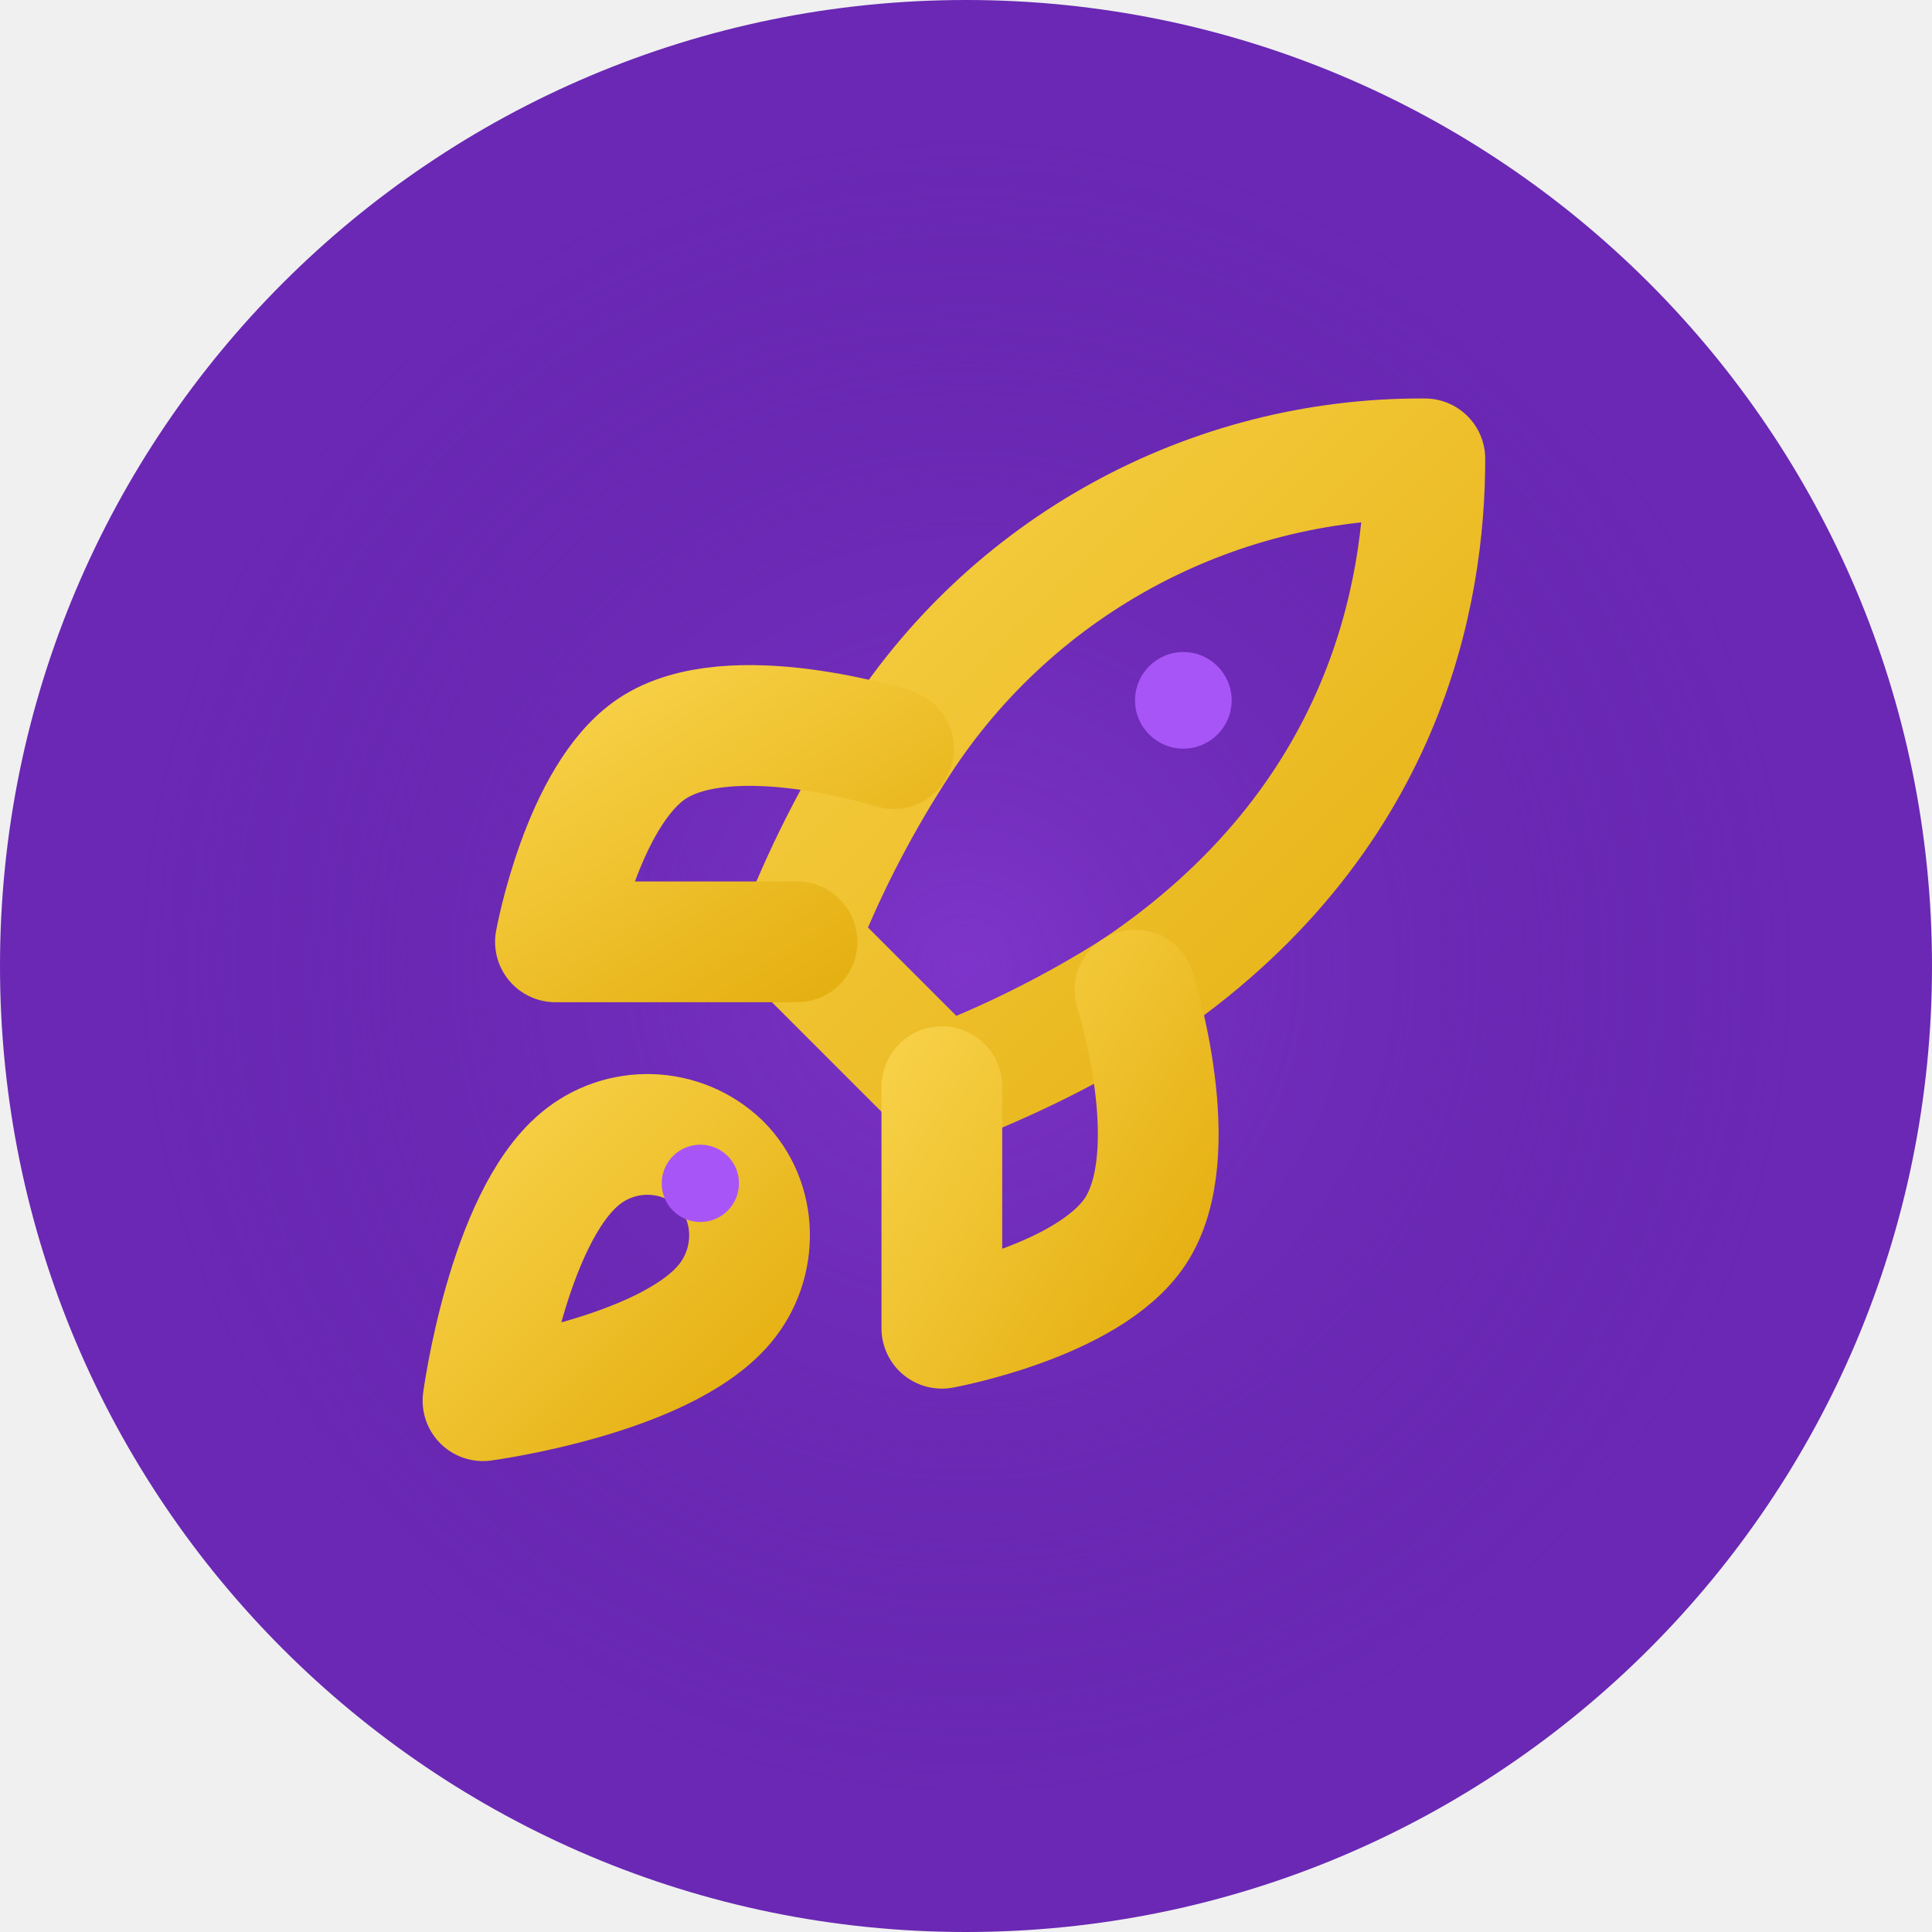
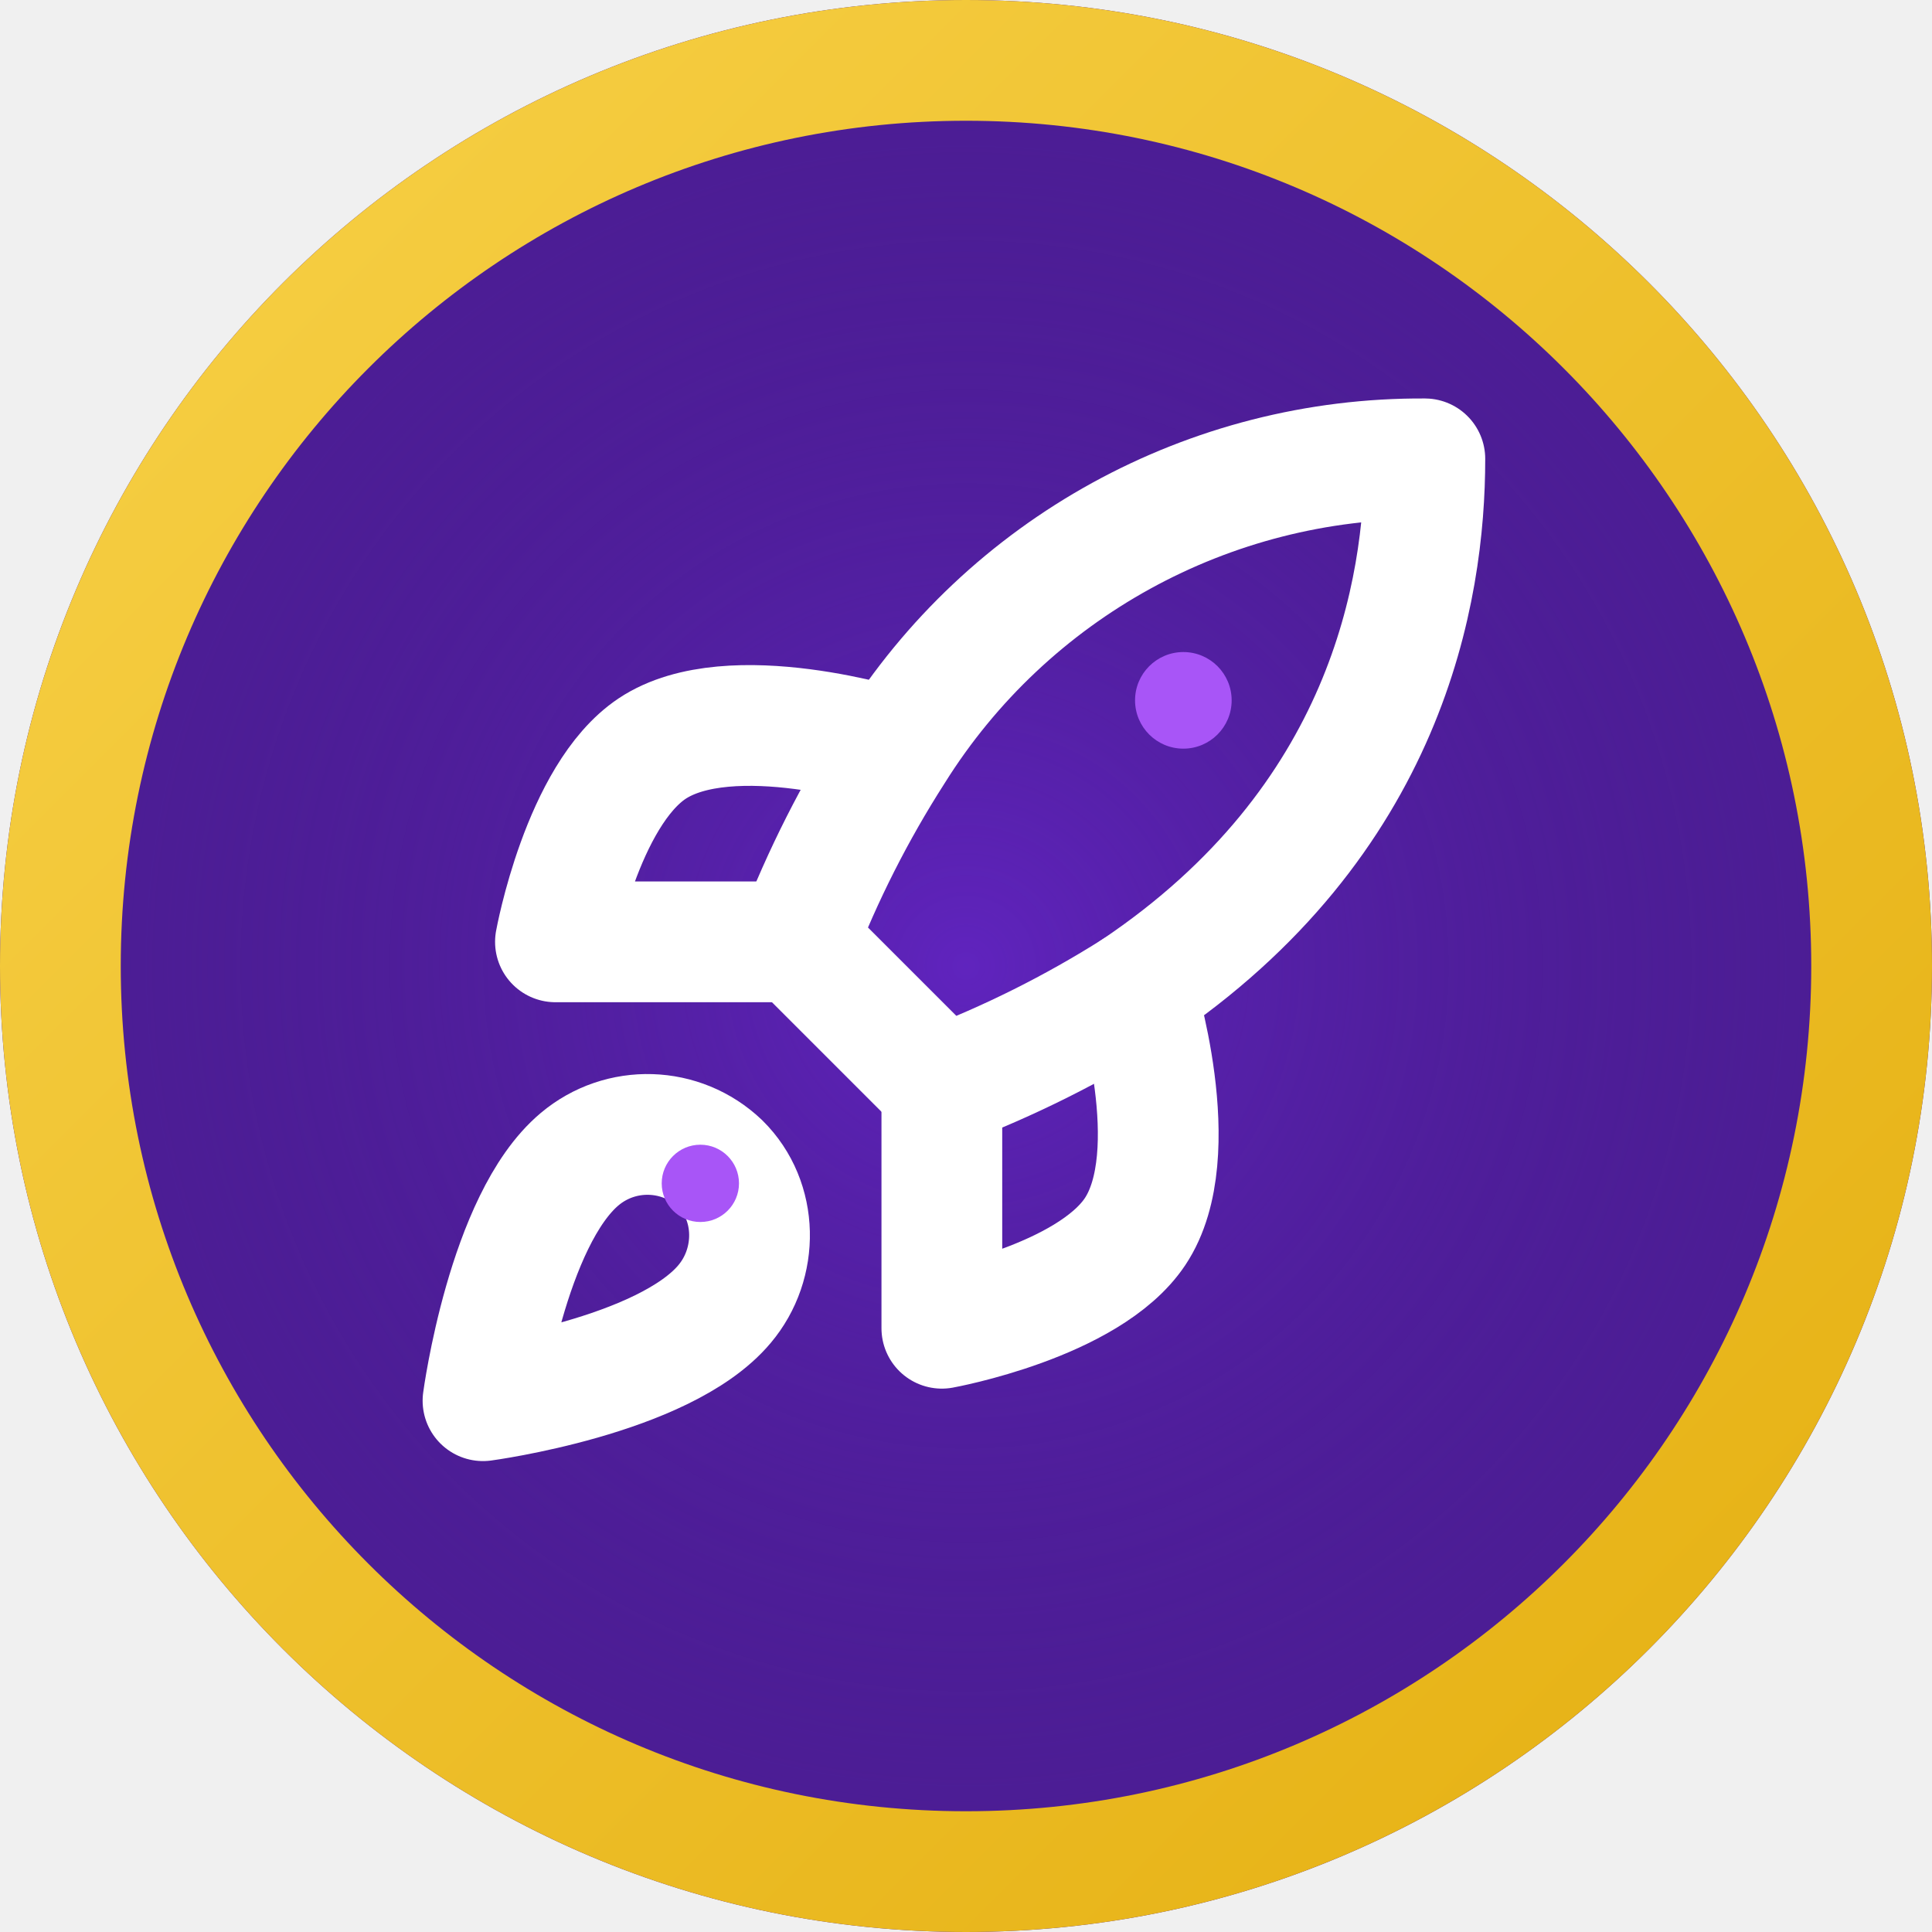
<svg xmlns="http://www.w3.org/2000/svg" viewBox="0 0 32 32" width="32" height="32">
-   <circle cx="16" cy="16" r="16" fill="#6a28b4" />
+   <circle cx="16" cy="16" r="16" fill="#4c1d95" />
+   <circle cx="16" cy="16" r="15" fill="none" stroke="url(#goldGradient)" stroke-width="2" />
  <circle cx="16" cy="16" r="14" fill="url(#glow)" />
  <g transform="translate(6, 6) scale(0.8)" fill="none" stroke-width="2.5" stroke-linecap="round" stroke-linejoin="round">
-     <path d="M4.5 16.5c-1.5 1.26-2 5-2 5s3.74-.5 5-2c.71-.84.7-2.13-.09-2.91a2.18 2.18 0 0 0-2.91-.09z" stroke="url(#goldGradient)" />
-     <path d="m12 15-3-3a22 22 0 0 1 2-3.95A12.88 12.88 0 0 1 22 2c0 2.72-.78 7.5-6 11a22.35 22.35 0 0 1-4 2z" stroke="url(#goldGradient)" />
-     <path d="M9 12H4s.55-3.03 2-4c1.62-1.08 5 0 5 0" stroke="url(#goldGradient)" />
-     <path d="M12 15v5s3.03-.55 4-2c1.08-1.62 0-5 0-5" stroke="url(#goldGradient)" />
+     <path d="M4.5 16.5c-1.5 1.26-2 5-2 5s3.74-.5 5-2c.71-.84.7-2.13-.09-2.91a2.18 2.18 0 0 0-2.91-.09z" stroke="white" />
+     <path d="m12 15-3-3a22 22 0 0 1 2-3.95A12.88 12.88 0 0 1 22 2c0 2.72-.78 7.5-6 11a22.35 22.35 0 0 1-4 2z" stroke="white" />
+     <path d="M9 12H4s.55-3.03 2-4c1.62-1.08 5 0 5 0" stroke="white" />
+     <path d="M12 15v5s3.03-.55 4-2c1.08-1.62 0-5 0-5" stroke="white" />
    <circle cx="17" cy="7" r="1" fill="#a855f7" stroke="none" />
    <circle cx="7" cy="17" r="0.8" fill="#a855f7" stroke="none" />
  </g>
  <defs>
    <radialGradient id="glow" cx="50%" cy="50%" r="50%" fx="50%" fy="50%">
-       <stop offset="0%" stop-color="#8a3dd9" stop-opacity="0.6" />
-       <stop offset="100%" stop-color="#5a1f99" stop-opacity="0" />
+       <stop offset="0%" stop-color="#6d28d9" stop-opacity="0.6" />
+       <stop offset="100%" stop-color="#4c1d95" stop-opacity="0" />
    </radialGradient>
    <linearGradient id="goldGradient" x1="0%" y1="0%" x2="100%" y2="100%">
      <stop offset="0%" stop-color="#f7d046" />
      <stop offset="100%" stop-color="#e5b012" />
    </linearGradient>
  </defs>
</svg>
